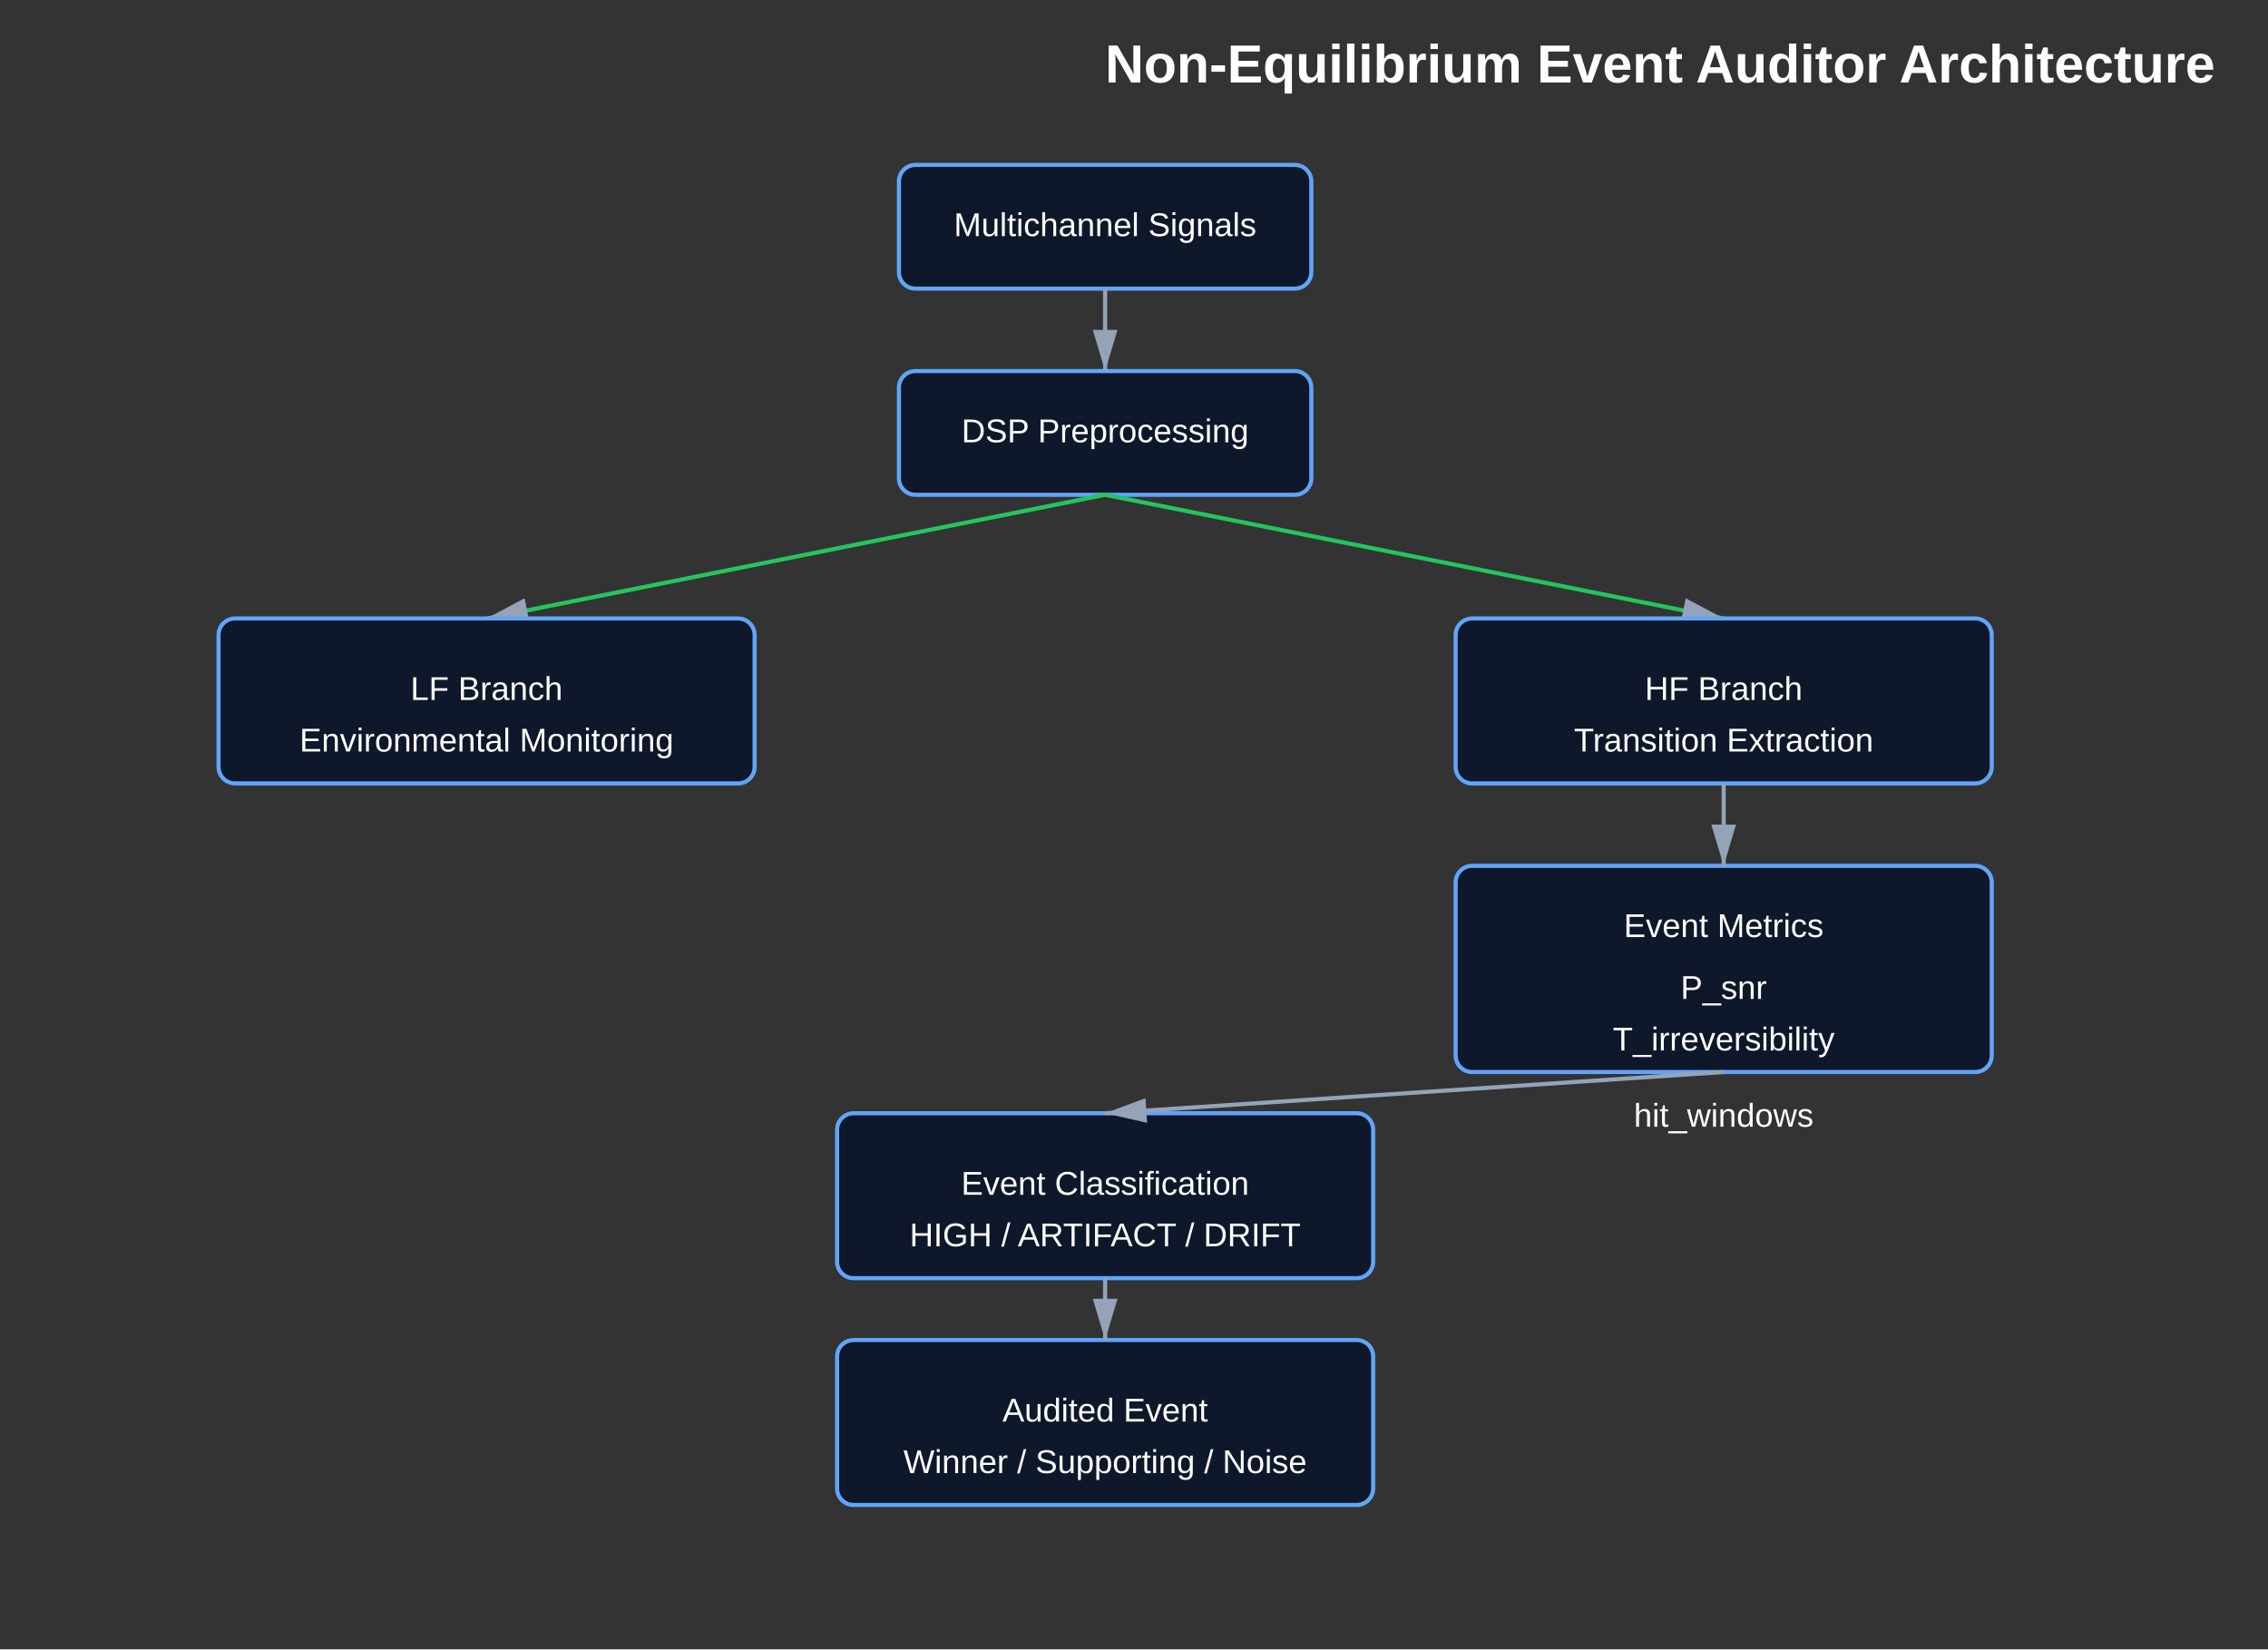
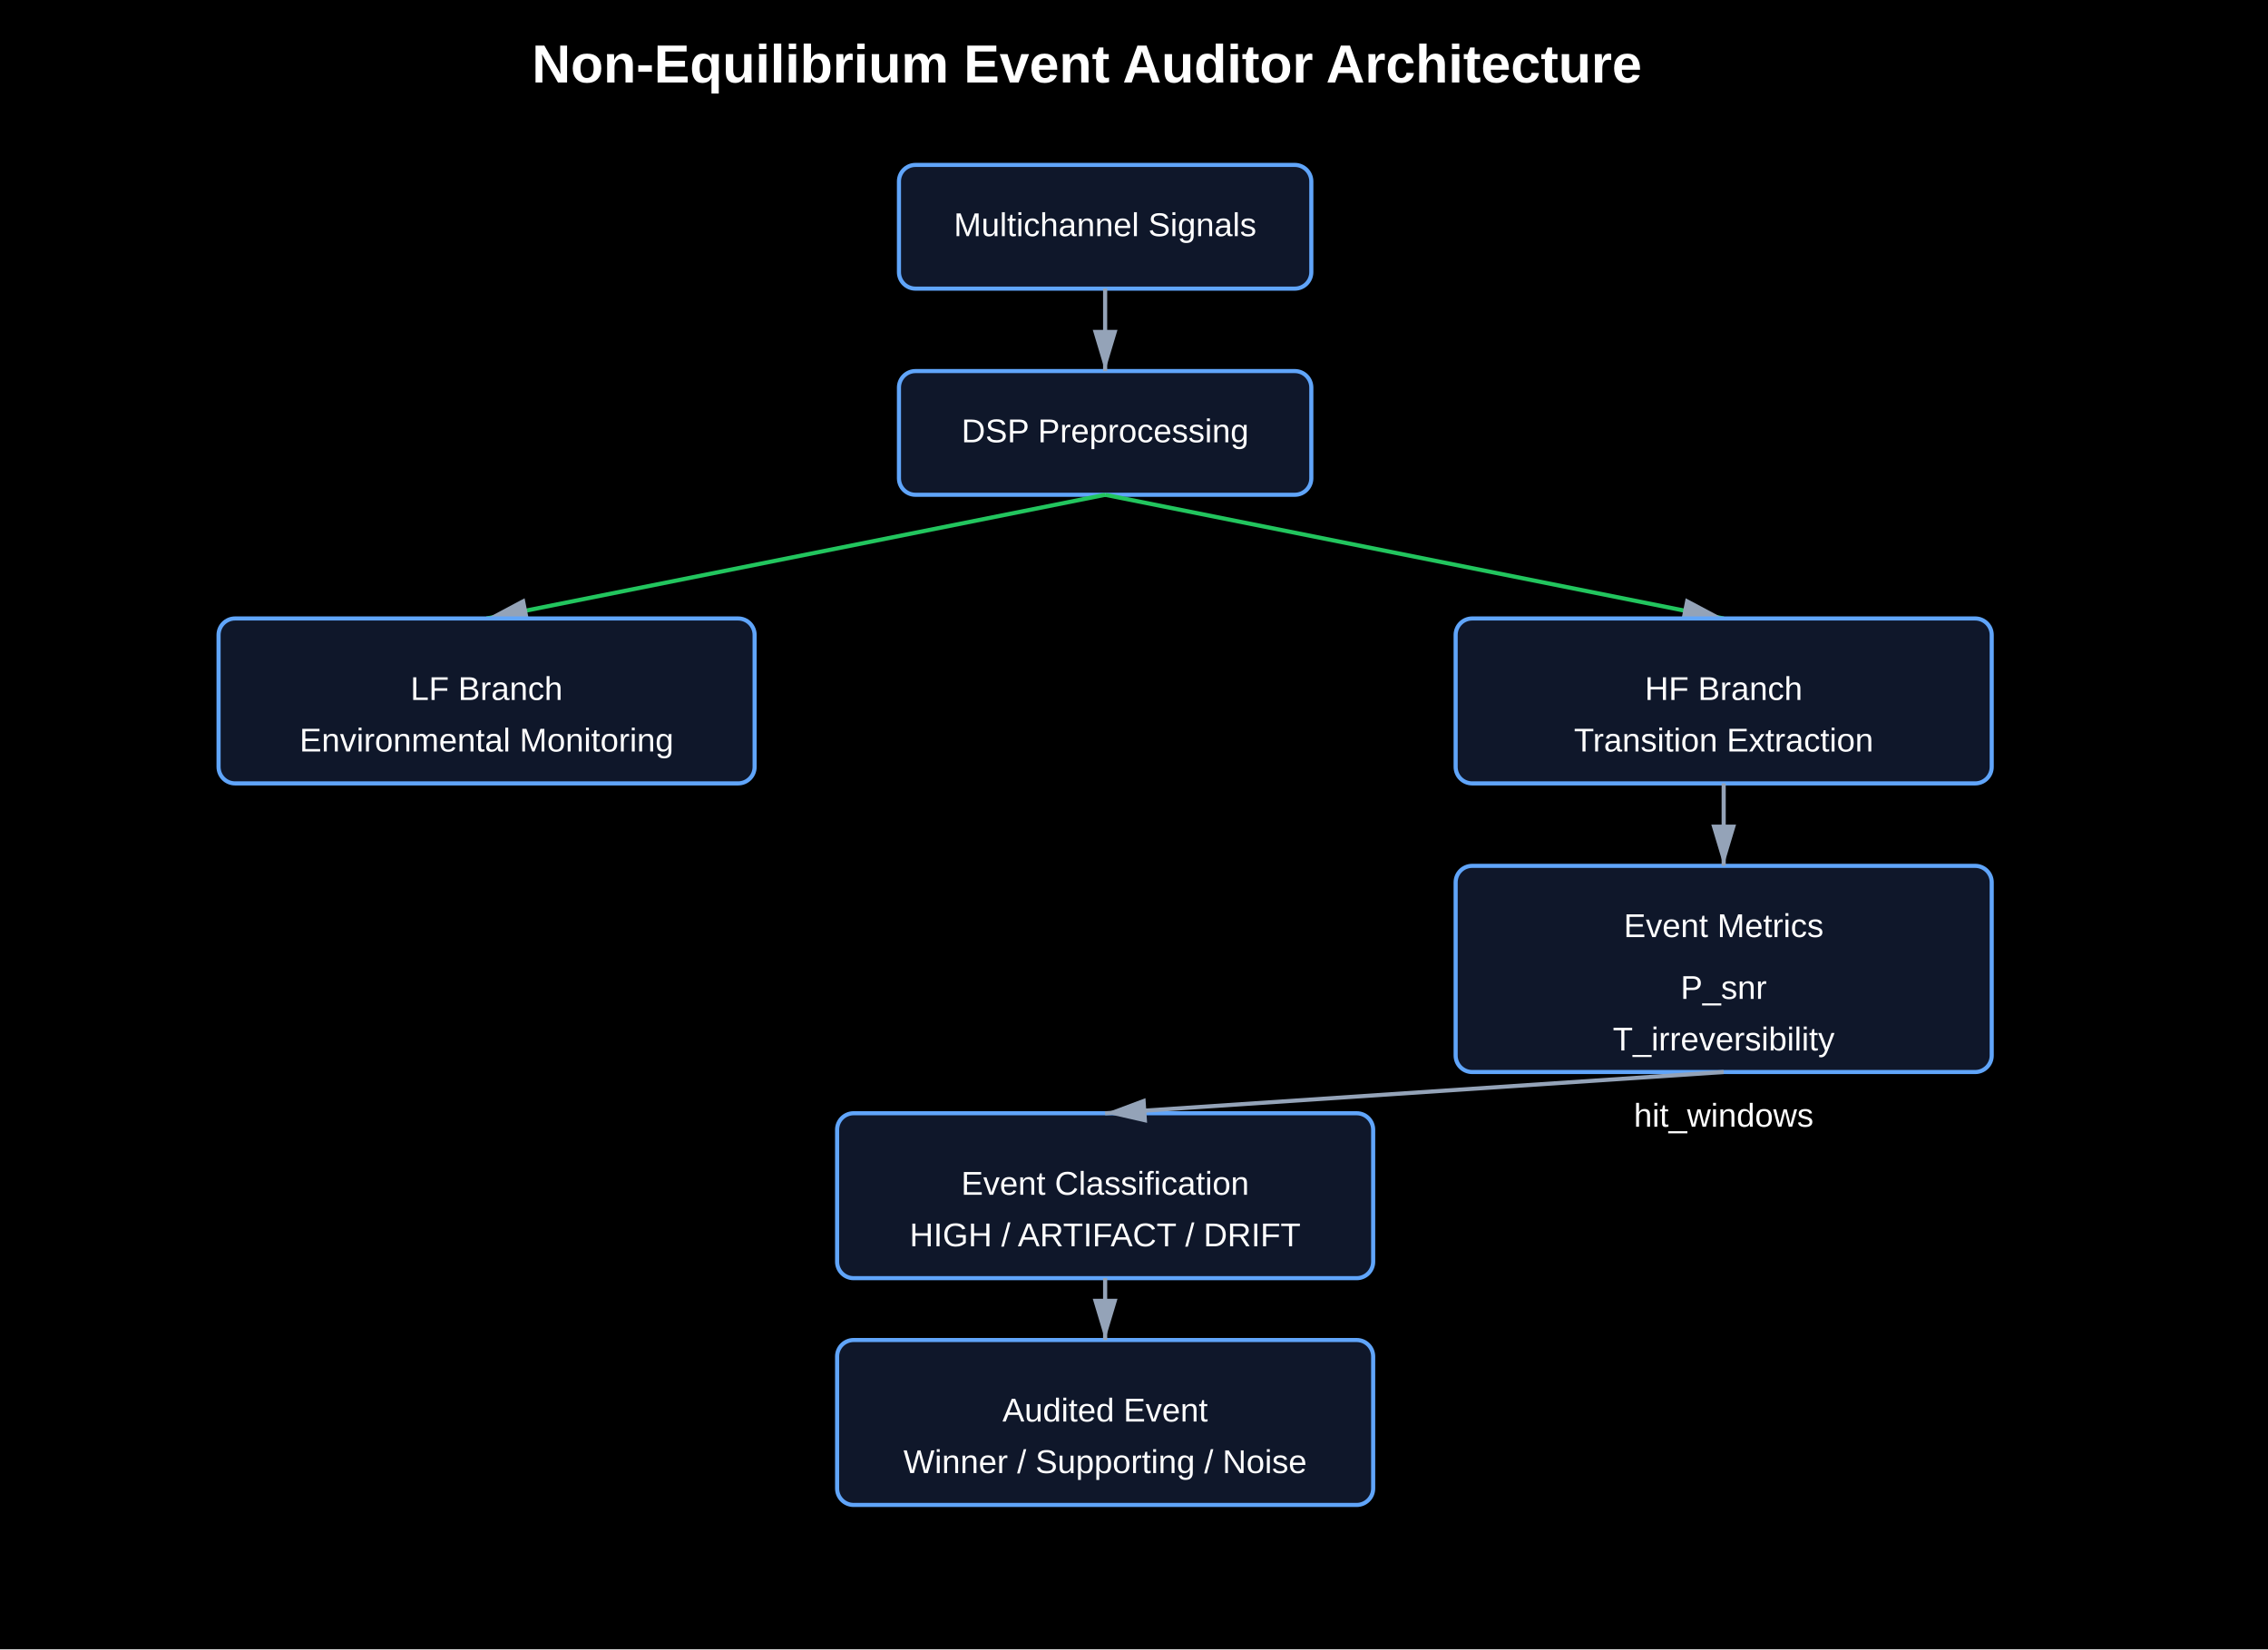
<svg xmlns="http://www.w3.org/2000/svg" width="1100" height="800" font-family="Arial" version="1.1" viewBox="0 0 1100 800">
  <style>.box { fill:#0f172a; stroke:#60a5fa; stroke-width:2; rx:8; }
.text { fill:white; font-size:16px; text-anchor:middle; dominant-baseline:middle; }
.title { fill:white; font-size:26px; font-weight:bold; }
.arrow { stroke:#94a3b8; stroke-width:2; marker-end:url(#arrow); }
.branch { stroke:#22c55e; stroke-width:2; marker-end:url(#arrow); }</style>
  <defs>
    <marker id="arrow" markerHeight="10" markerWidth="10" orient="auto" refX="10" refY="3">
      <path d="m0 0 10 3-10 3z" fill="#94a3b8" />
    </marker>
  </defs>
-   <rect x="1.4211e-14" width="1100" height="800" fill="#333" fill-rule="evenodd" stroke-width="3.627" style="paint-order:fill markers stroke" />
-   <text class="title" x="536" y="40">Non-Equilibrium Event Auditor Architecture</text>
+   <rect x="1.4211e-14" width="1100" height="800" fill-rule="evenodd" stroke-width="3.627" style="paint-order:fill markers stroke" />
+   <text class="title" x="258" y="40">Non-Equilibrium Event Auditor Architecture</text>
  <rect class="box" x="436" y="80" width="200" height="60" />
  <text class="text" x="536" y="110">Multichannel Signals</text>
  <rect class="box" x="436" y="180" width="200" height="60" />
  <text class="text" x="536" y="210">DSP Preprocessing</text>
  <line class="arrow" x1="536" x2="536" y1="140" y2="180" />
  <line class="branch" x1="536" x2="236" y1="240" y2="300" />
  <line class="branch" x1="536" x2="836" y1="240" y2="300" />
  <rect class="box" x="106" y="300" width="260" height="80" />
  <text class="text" x="236" y="335">LF Branch</text>
  <text class="text" x="236" y="360">Environmental Monitoring</text>
  <rect class="box" x="706" y="300" width="260" height="80" />
  <text class="text" x="836" y="335">HF Branch</text>
  <text class="text" x="836" y="360">Transition Extraction</text>
  <rect class="box" x="706" y="420" width="260" height="100" />
  <text class="text" x="836" y="450">Event Metrics</text>
  <text class="text" x="836" y="480">P_snr</text>
  <text class="text" x="836" y="505">T_irreversibility</text>
  <text class="text" x="836" y="542">hit_windows</text>
  <line class="arrow" x1="836" x2="836" y1="380" y2="420" />
  <rect class="box" x="406" y="540" width="260" height="80" />
  <text class="text" x="536" y="575">Event Classification</text>
  <text class="text" x="536" y="600">HIGH / ARTIFACT / DRIFT</text>
  <line class="arrow" x1="836" x2="536" y1="520" y2="540" />
  <rect class="box" x="406" y="650" width="260" height="80" />
  <text class="text" x="536" y="685">Audited Event</text>
  <text class="text" x="536" y="710">Winner / Supporting / Noise</text>
  <line class="arrow" x1="536" x2="536" y1="620" y2="650" />
</svg>
